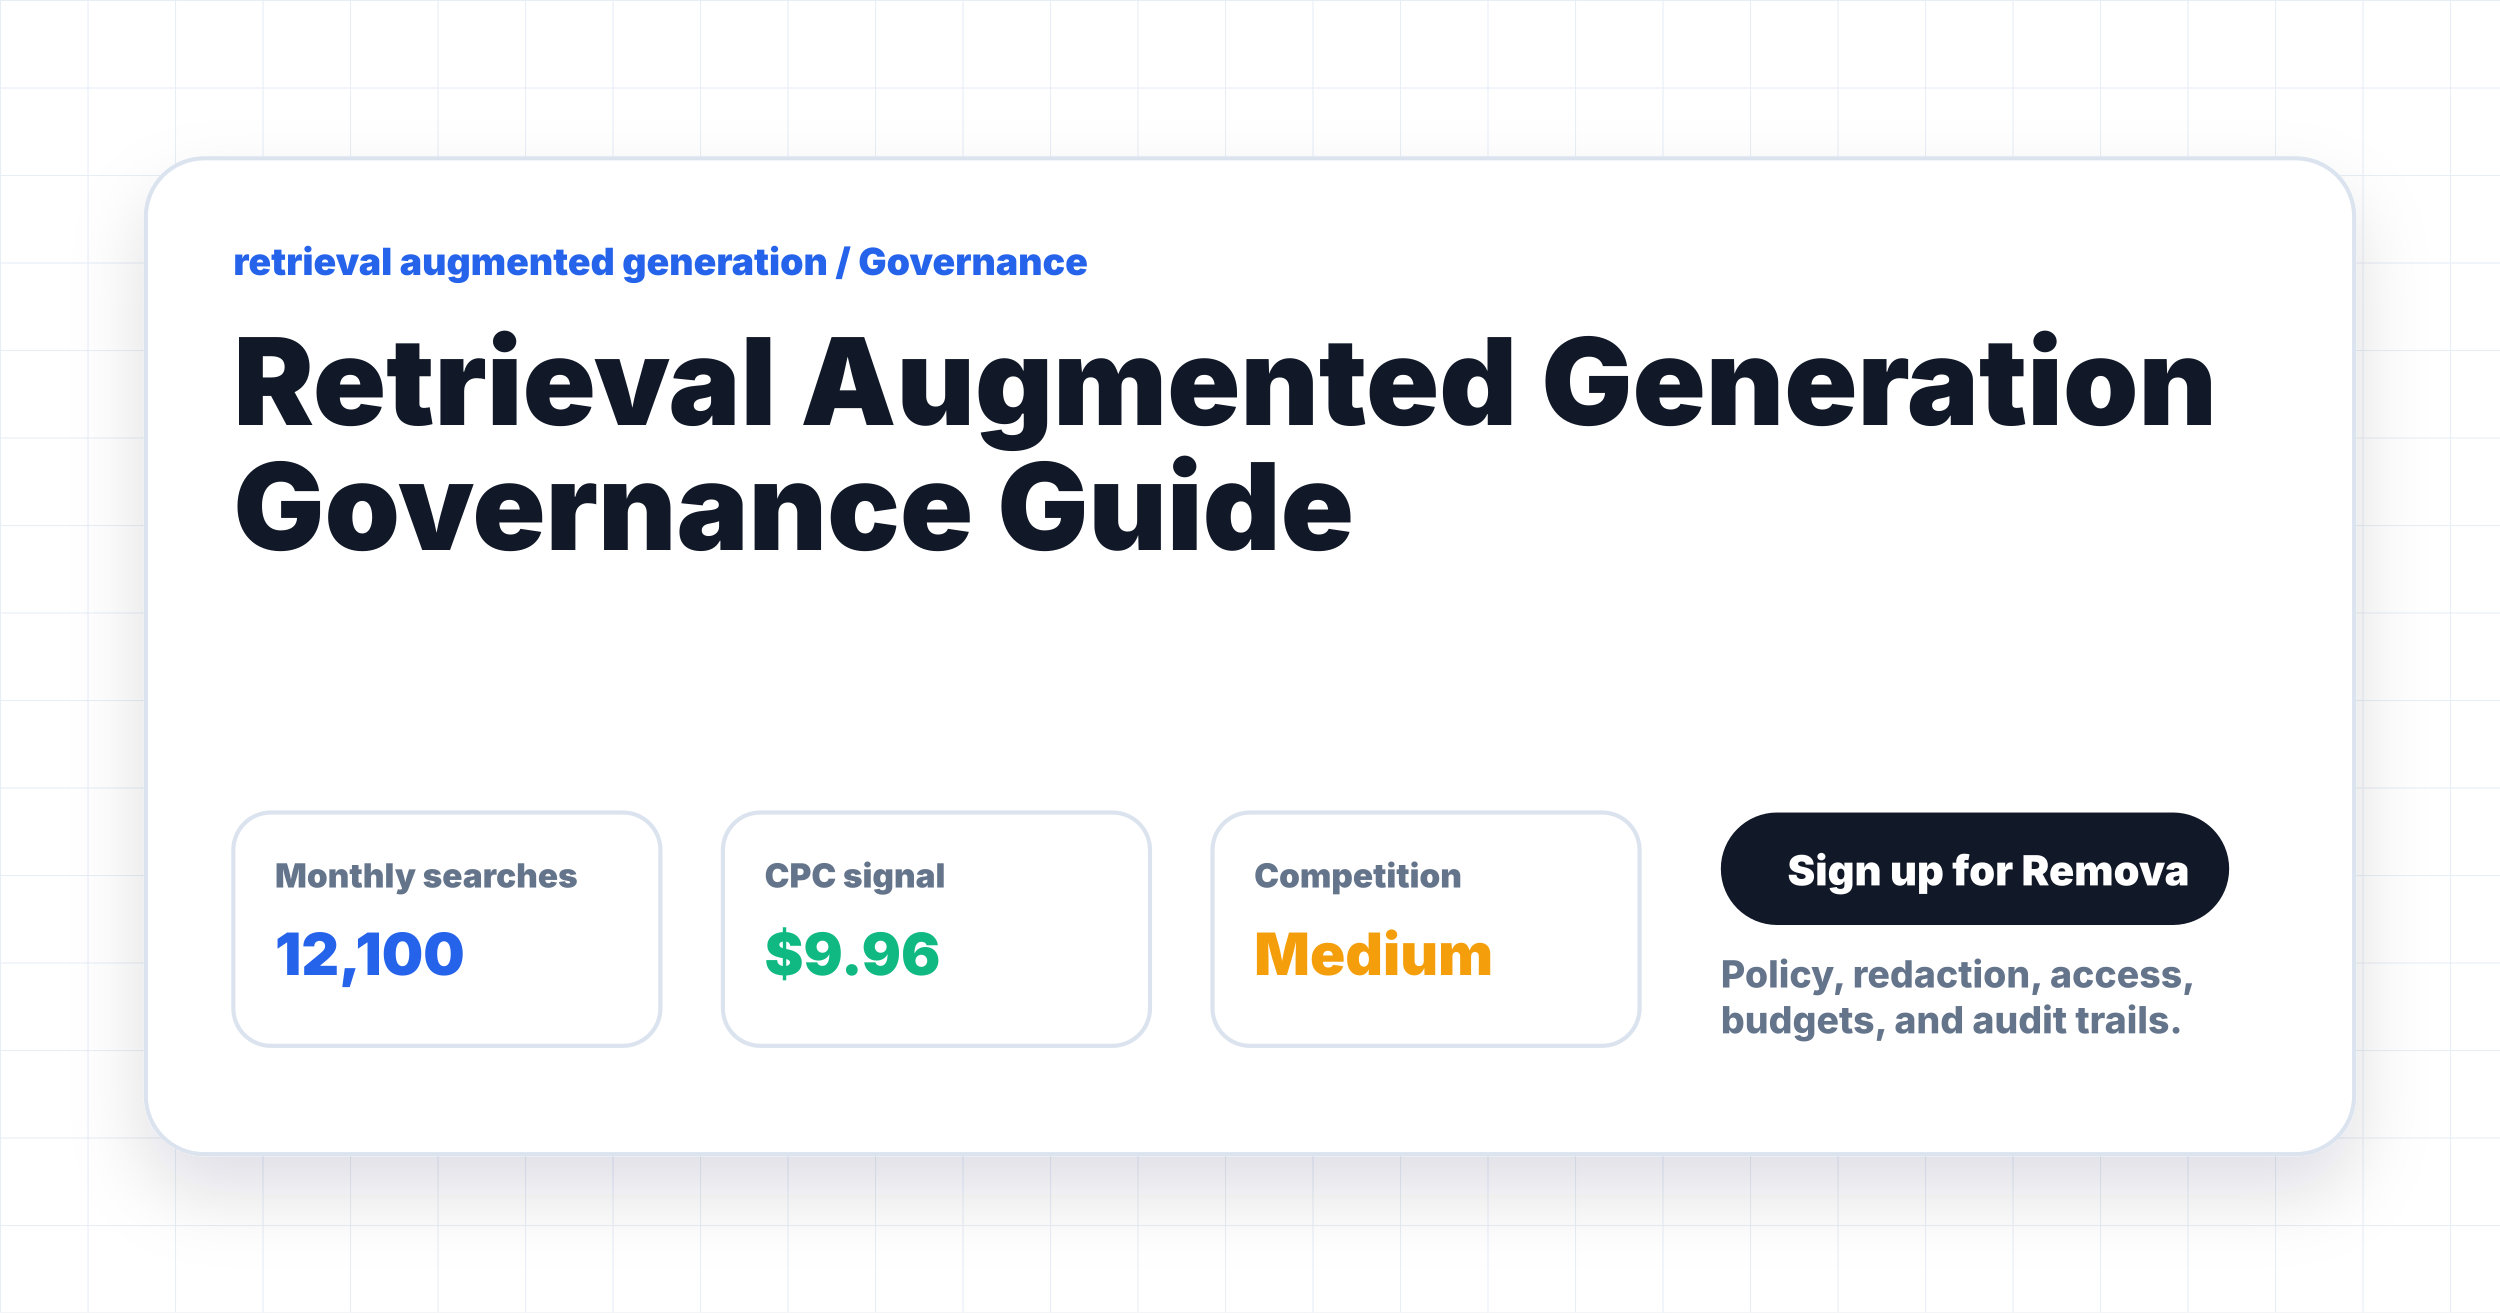
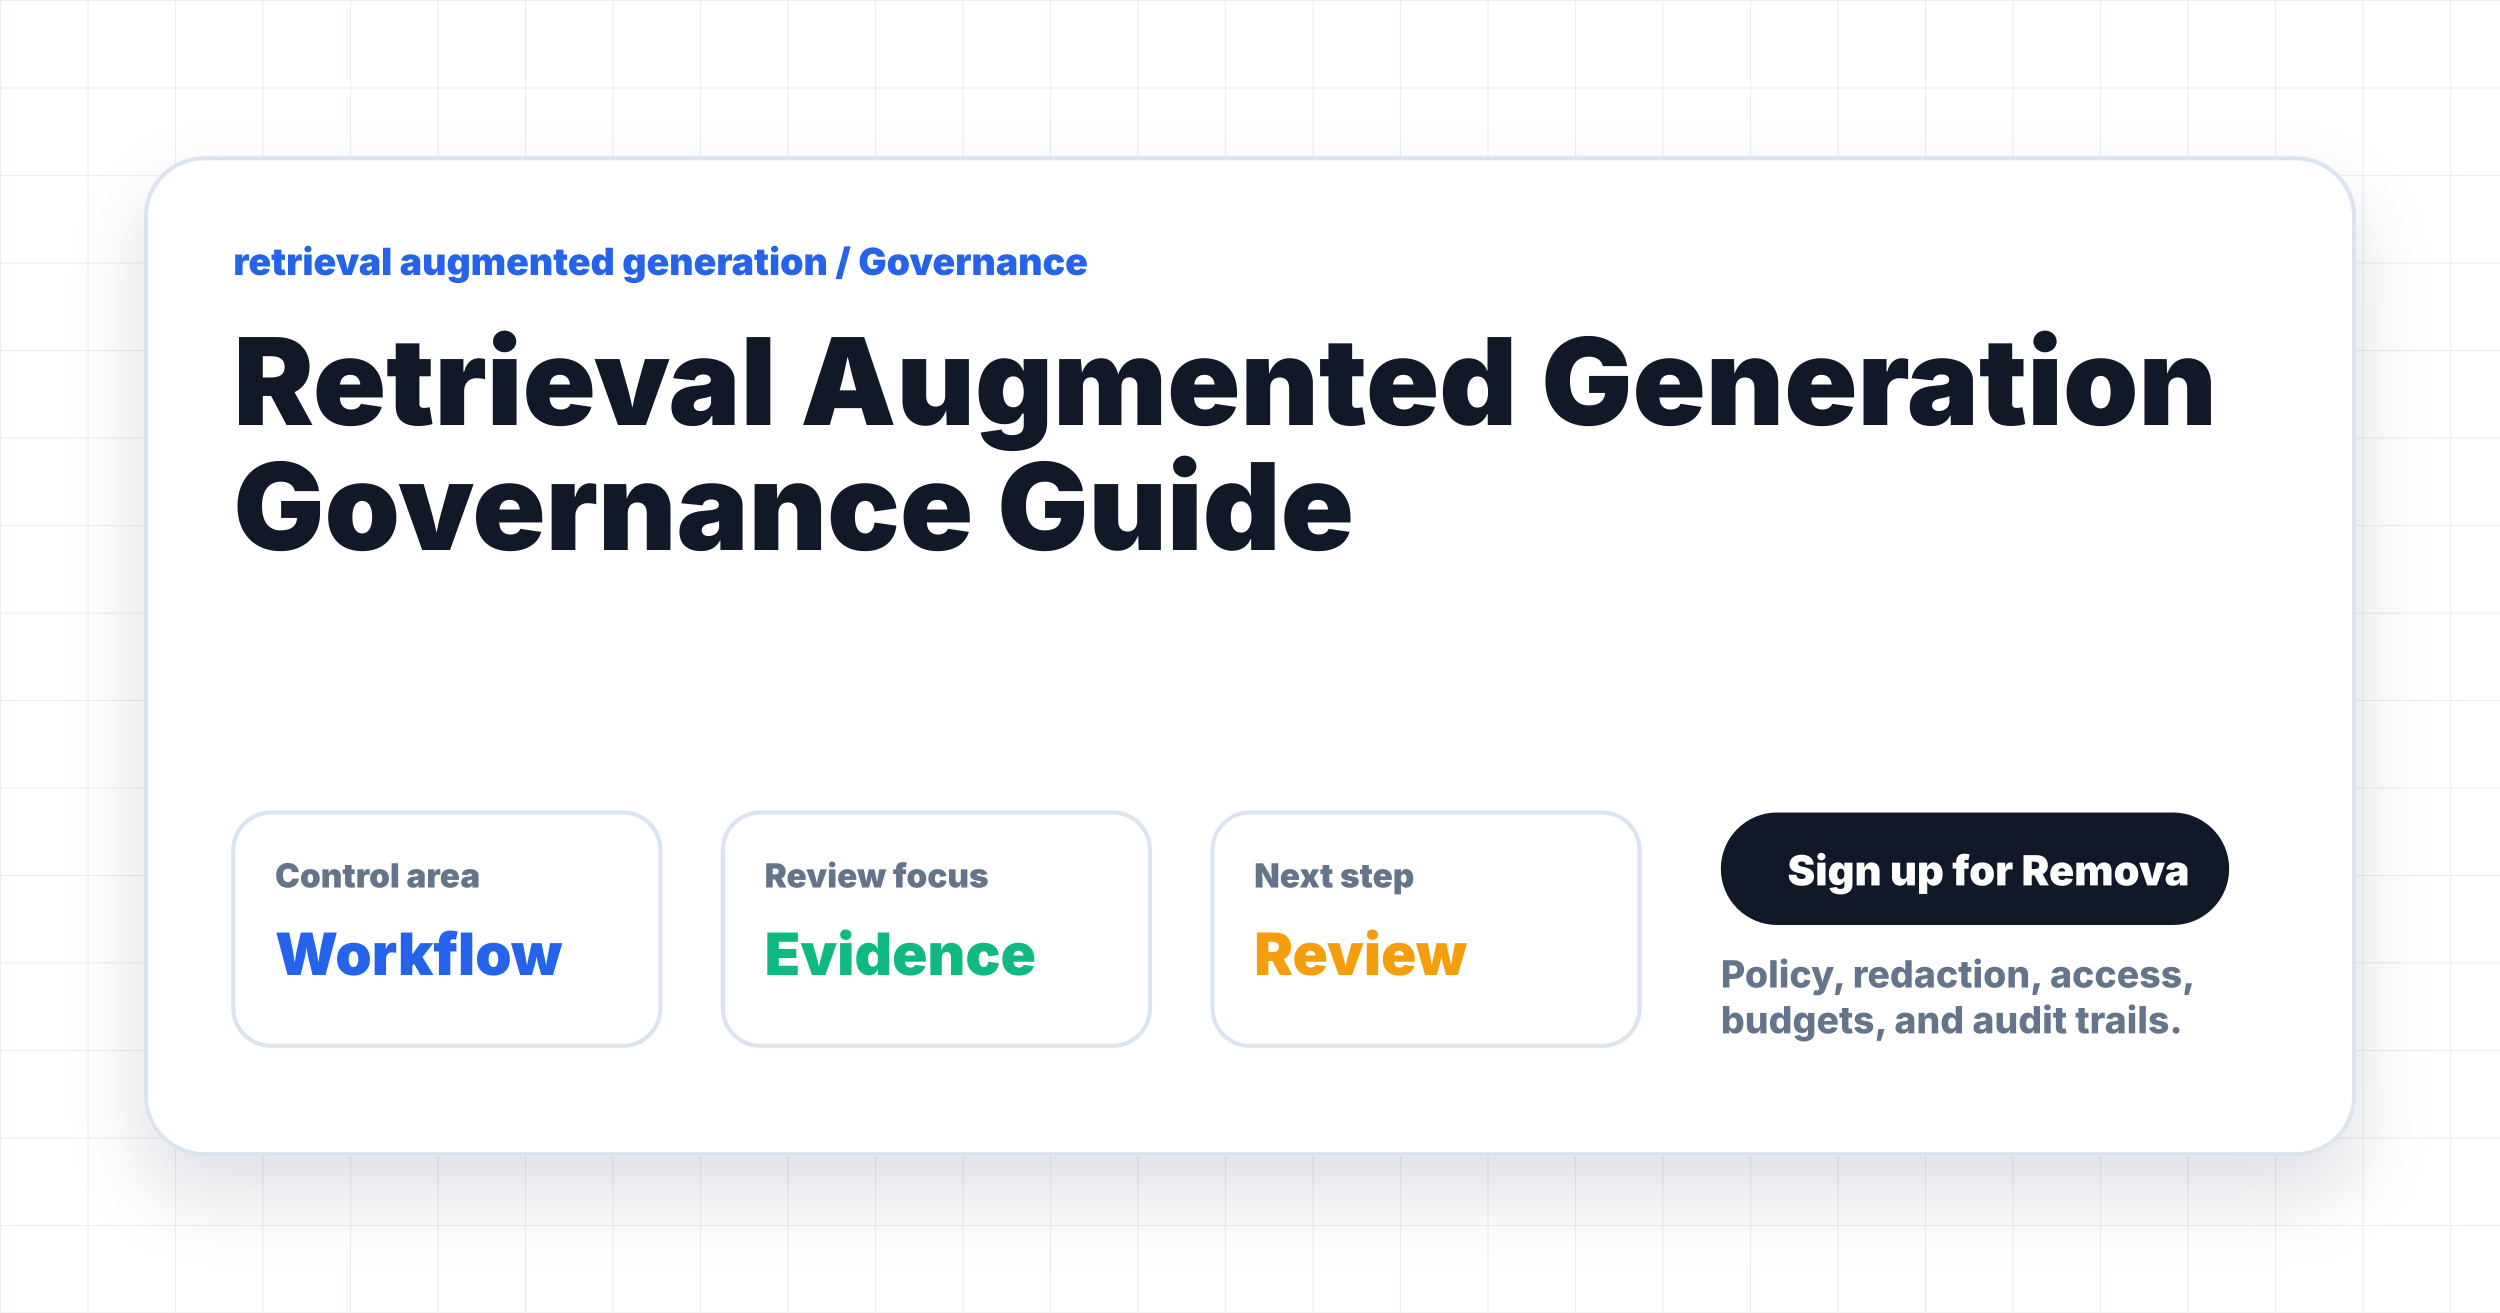
<svg xmlns="http://www.w3.org/2000/svg" width="1200" height="630" viewBox="0 0 1200 630" role="img" aria-label="Retrieval Augmented Generation Governance Guide">
  <style>
            .eyebrow { font: 900 18px Inter, Arial, sans-serif; letter-spacing: 0; text-transform: uppercase; fill: #2563eb; }
            .title { font: 950 58px Inter, Arial, sans-serif; letter-spacing: 0; fill: #111827; }
            .subtitle { font: 800 24px Inter, Arial, sans-serif; fill: #334155; }
            .body { font: 700 22px Inter, Arial, sans-serif; fill: #475569; }
            .small { font: 800 18px Inter, Arial, sans-serif; fill: #64748b; }
            .label { font: 900 16px Inter, Arial, sans-serif; fill: #64748b; }
            .metric { font: 950 28px Inter, Arial, sans-serif; }
            .node { font: 950 23px Inter, Arial, sans-serif; fill: #111827; }
            .check { font: 800 18px Inter, Arial, sans-serif; fill: #334155; }
        </style>
  <defs>
    <pattern id="grid" width="42" height="42" patternUnits="userSpaceOnUse">
      <path d="M 42 0 L 0 0 0 42" fill="none" stroke="#e8eef6" stroke-width="1" />
    </pattern>
    <filter id="shadow" x="-20%" y="-20%" width="140%" height="150%">
      <feDropShadow dx="0" dy="18" stdDeviation="18" flood-color="#0f172a" flood-opacity="0.13" />
    </filter>
  </defs>
  <rect width="1200" height="630" fill="#ffffff" />
  <rect width="1200" height="630" fill="url(#grid)" />
  <rect x="70" y="76" width="1060" height="478" rx="28" fill="#ffffff" stroke="#dbe3ef" stroke-width="2" filter="url(#shadow)" />
  <text class="eyebrow" x="112" y="132">retrieval augmented generation / Governance</text>
  <text class="title" x="112" y="204">
    <tspan x="112" dy="0">Retrieval Augmented Generation</tspan>
    <tspan x="112" dy="60">Governance Guide</tspan>
  </text>
  <rect x="112" y="390" width="205" height="112" rx="18" fill="#ffffff" stroke="#dbe3ef" stroke-width="2" />
-   <text class="label" x="132" y="426">Monthly searches</text>
-   <text class="metric" x="132" y="468" fill="#2563eb">12,100</text>
+   <text class="label" x="132" y="426">Control area</text>
+   <text class="metric" x="132" y="468" fill="#2563eb">Workflow</text>
  <rect x="347" y="390" width="205" height="112" rx="18" fill="#ffffff" stroke="#dbe3ef" stroke-width="2" />
-   <text class="label" x="367" y="426">CPC signal</text>
-   <text class="metric" x="367" y="468" fill="#10b981">$9.96</text>
+   <text class="label" x="367" y="426">Review focus</text>
+   <text class="metric" x="367" y="468" fill="#10b981">Evidence</text>
  <rect x="582" y="390" width="205" height="112" rx="18" fill="#ffffff" stroke="#dbe3ef" stroke-width="2" />
-   <text class="label" x="602" y="426">Competition</text>
-   <text class="metric" x="602" y="468" fill="#f59e0b">Medium</text>
+   <text class="label" x="602" y="426">Next step</text>
+   <text class="metric" x="602" y="468" fill="#f59e0b">Review</text>
  <rect x="826" y="390" width="244" height="54" rx="27" fill="#111827" />
  <text x="858" y="425" style="font: 950 20px Inter, Arial, sans-serif; fill: #ffffff;">Sign up for Remova</text>
  <text class="small" x="826" y="474">
    <tspan x="826" dy="0">Policy, redaction, access,</tspan>
    <tspan x="826" dy="22">budgets, and audit trails.</tspan>
  </text>
</svg>
